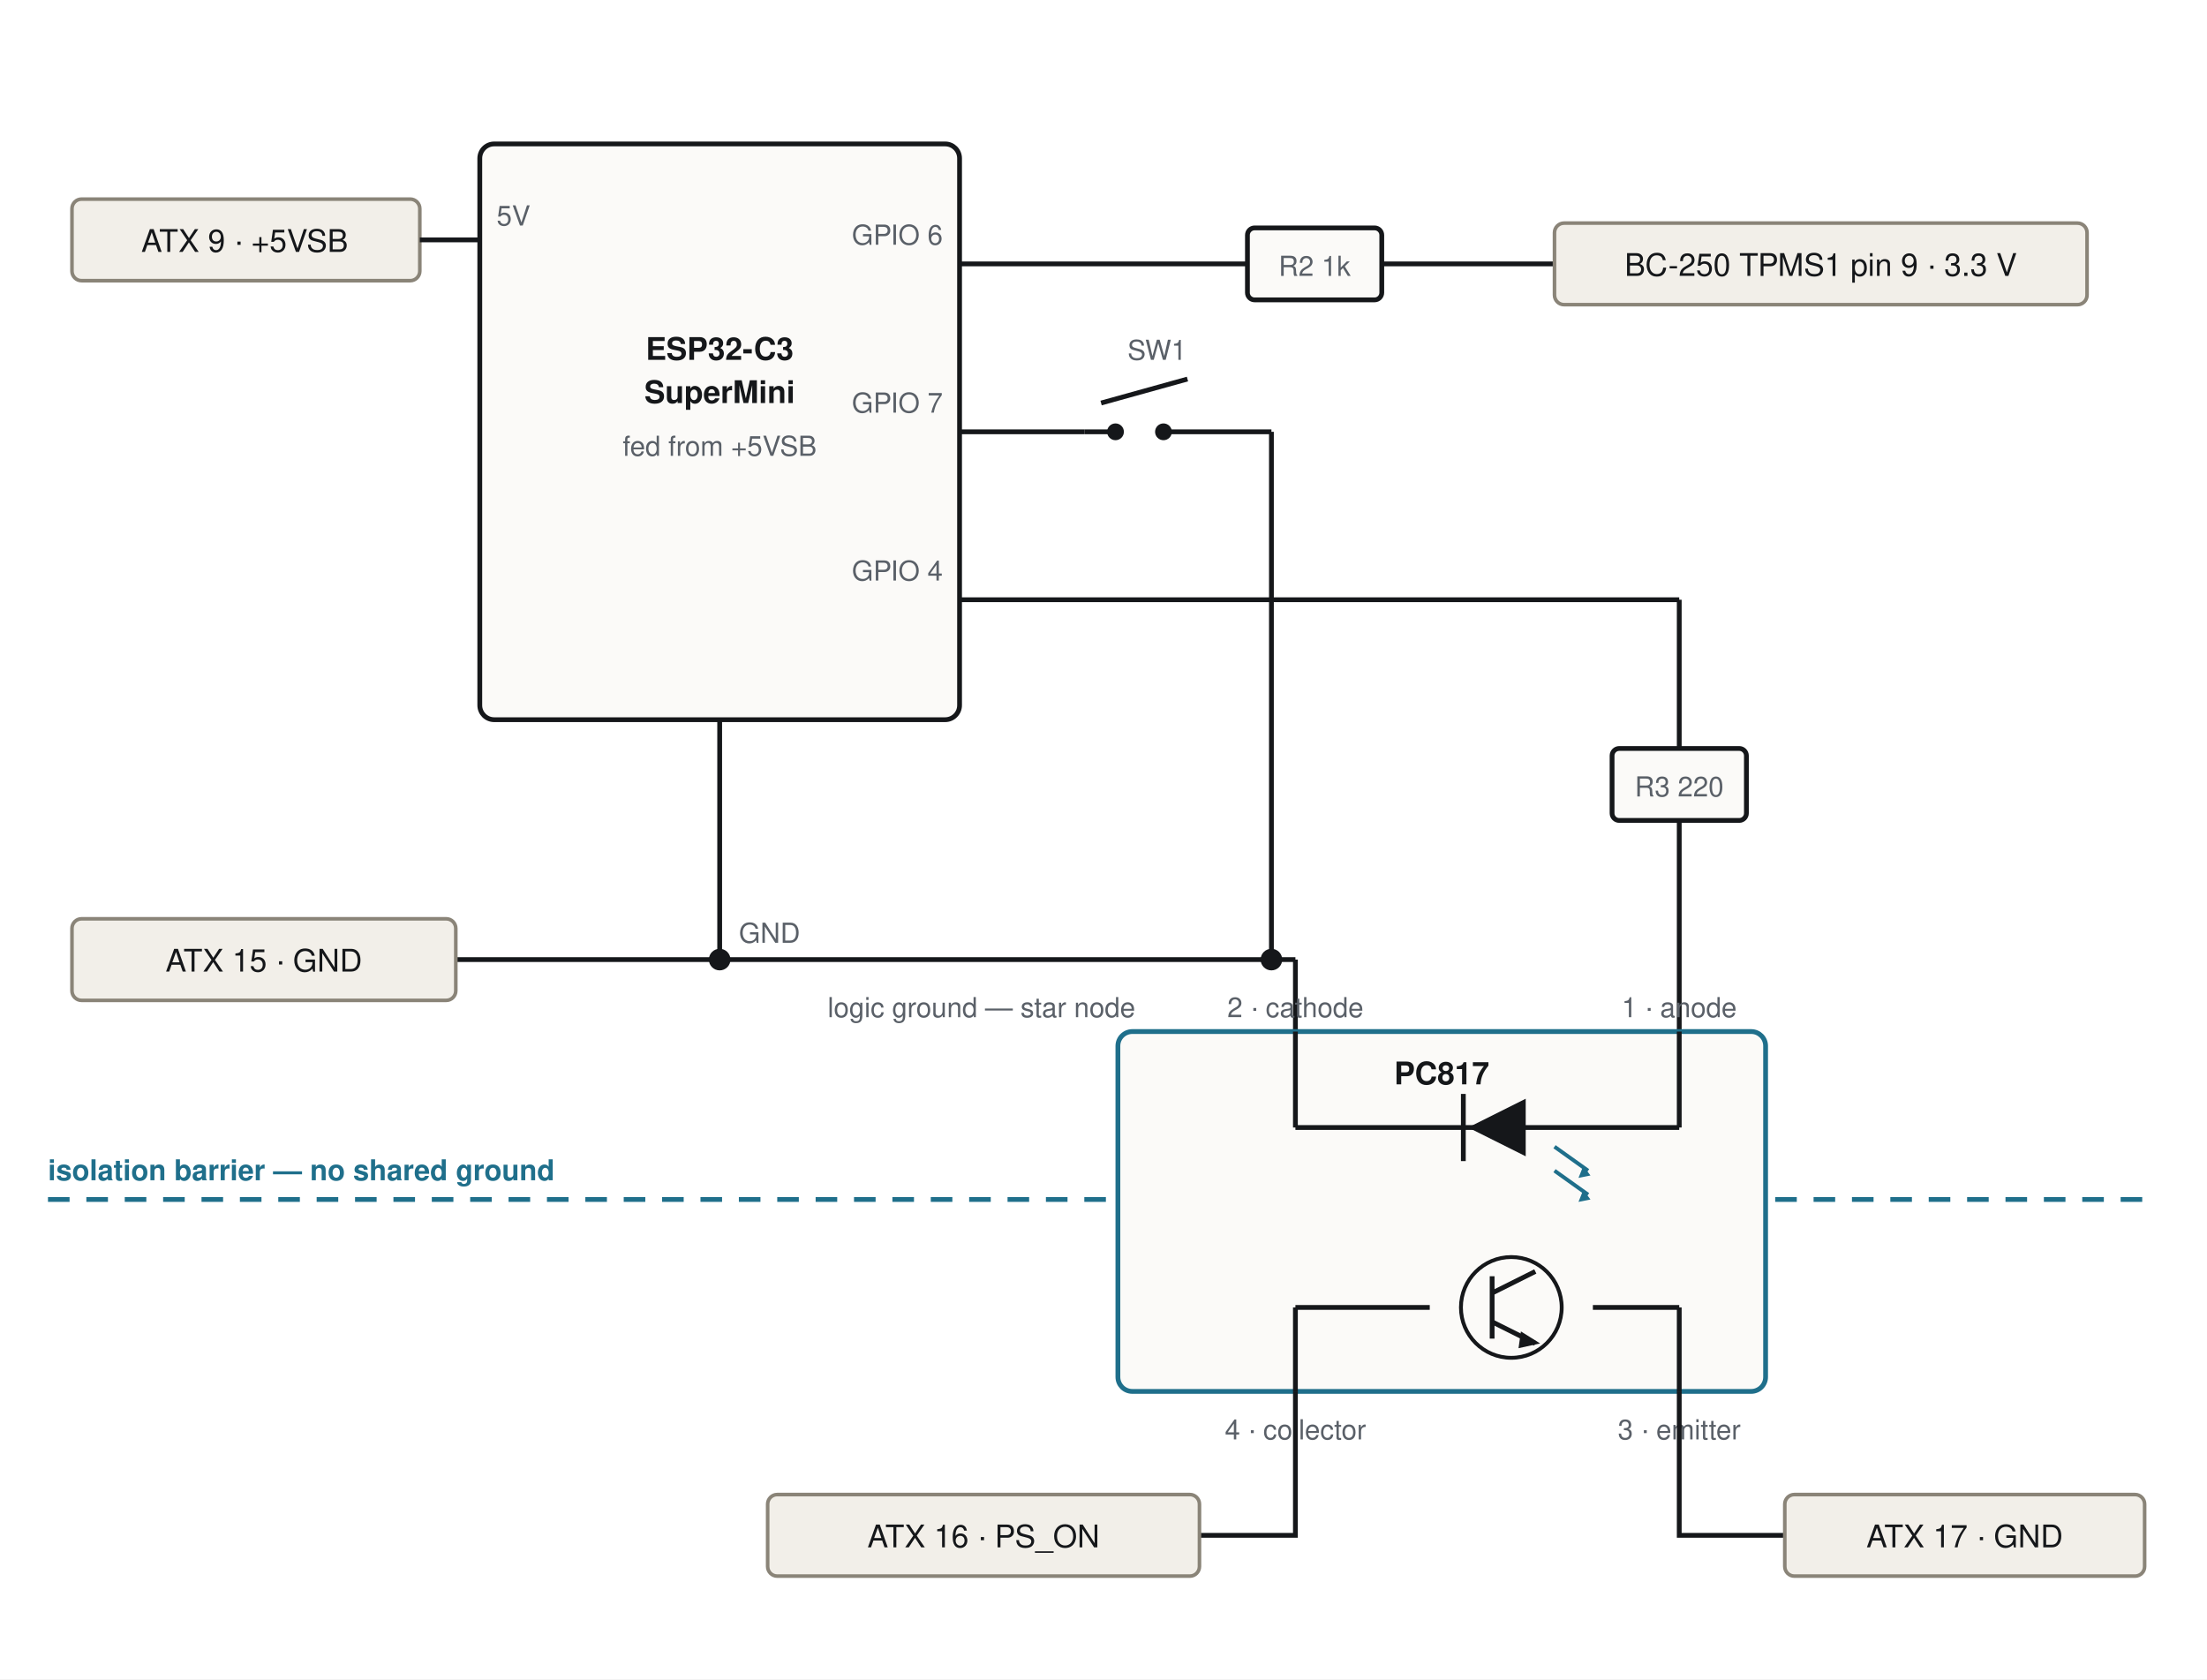
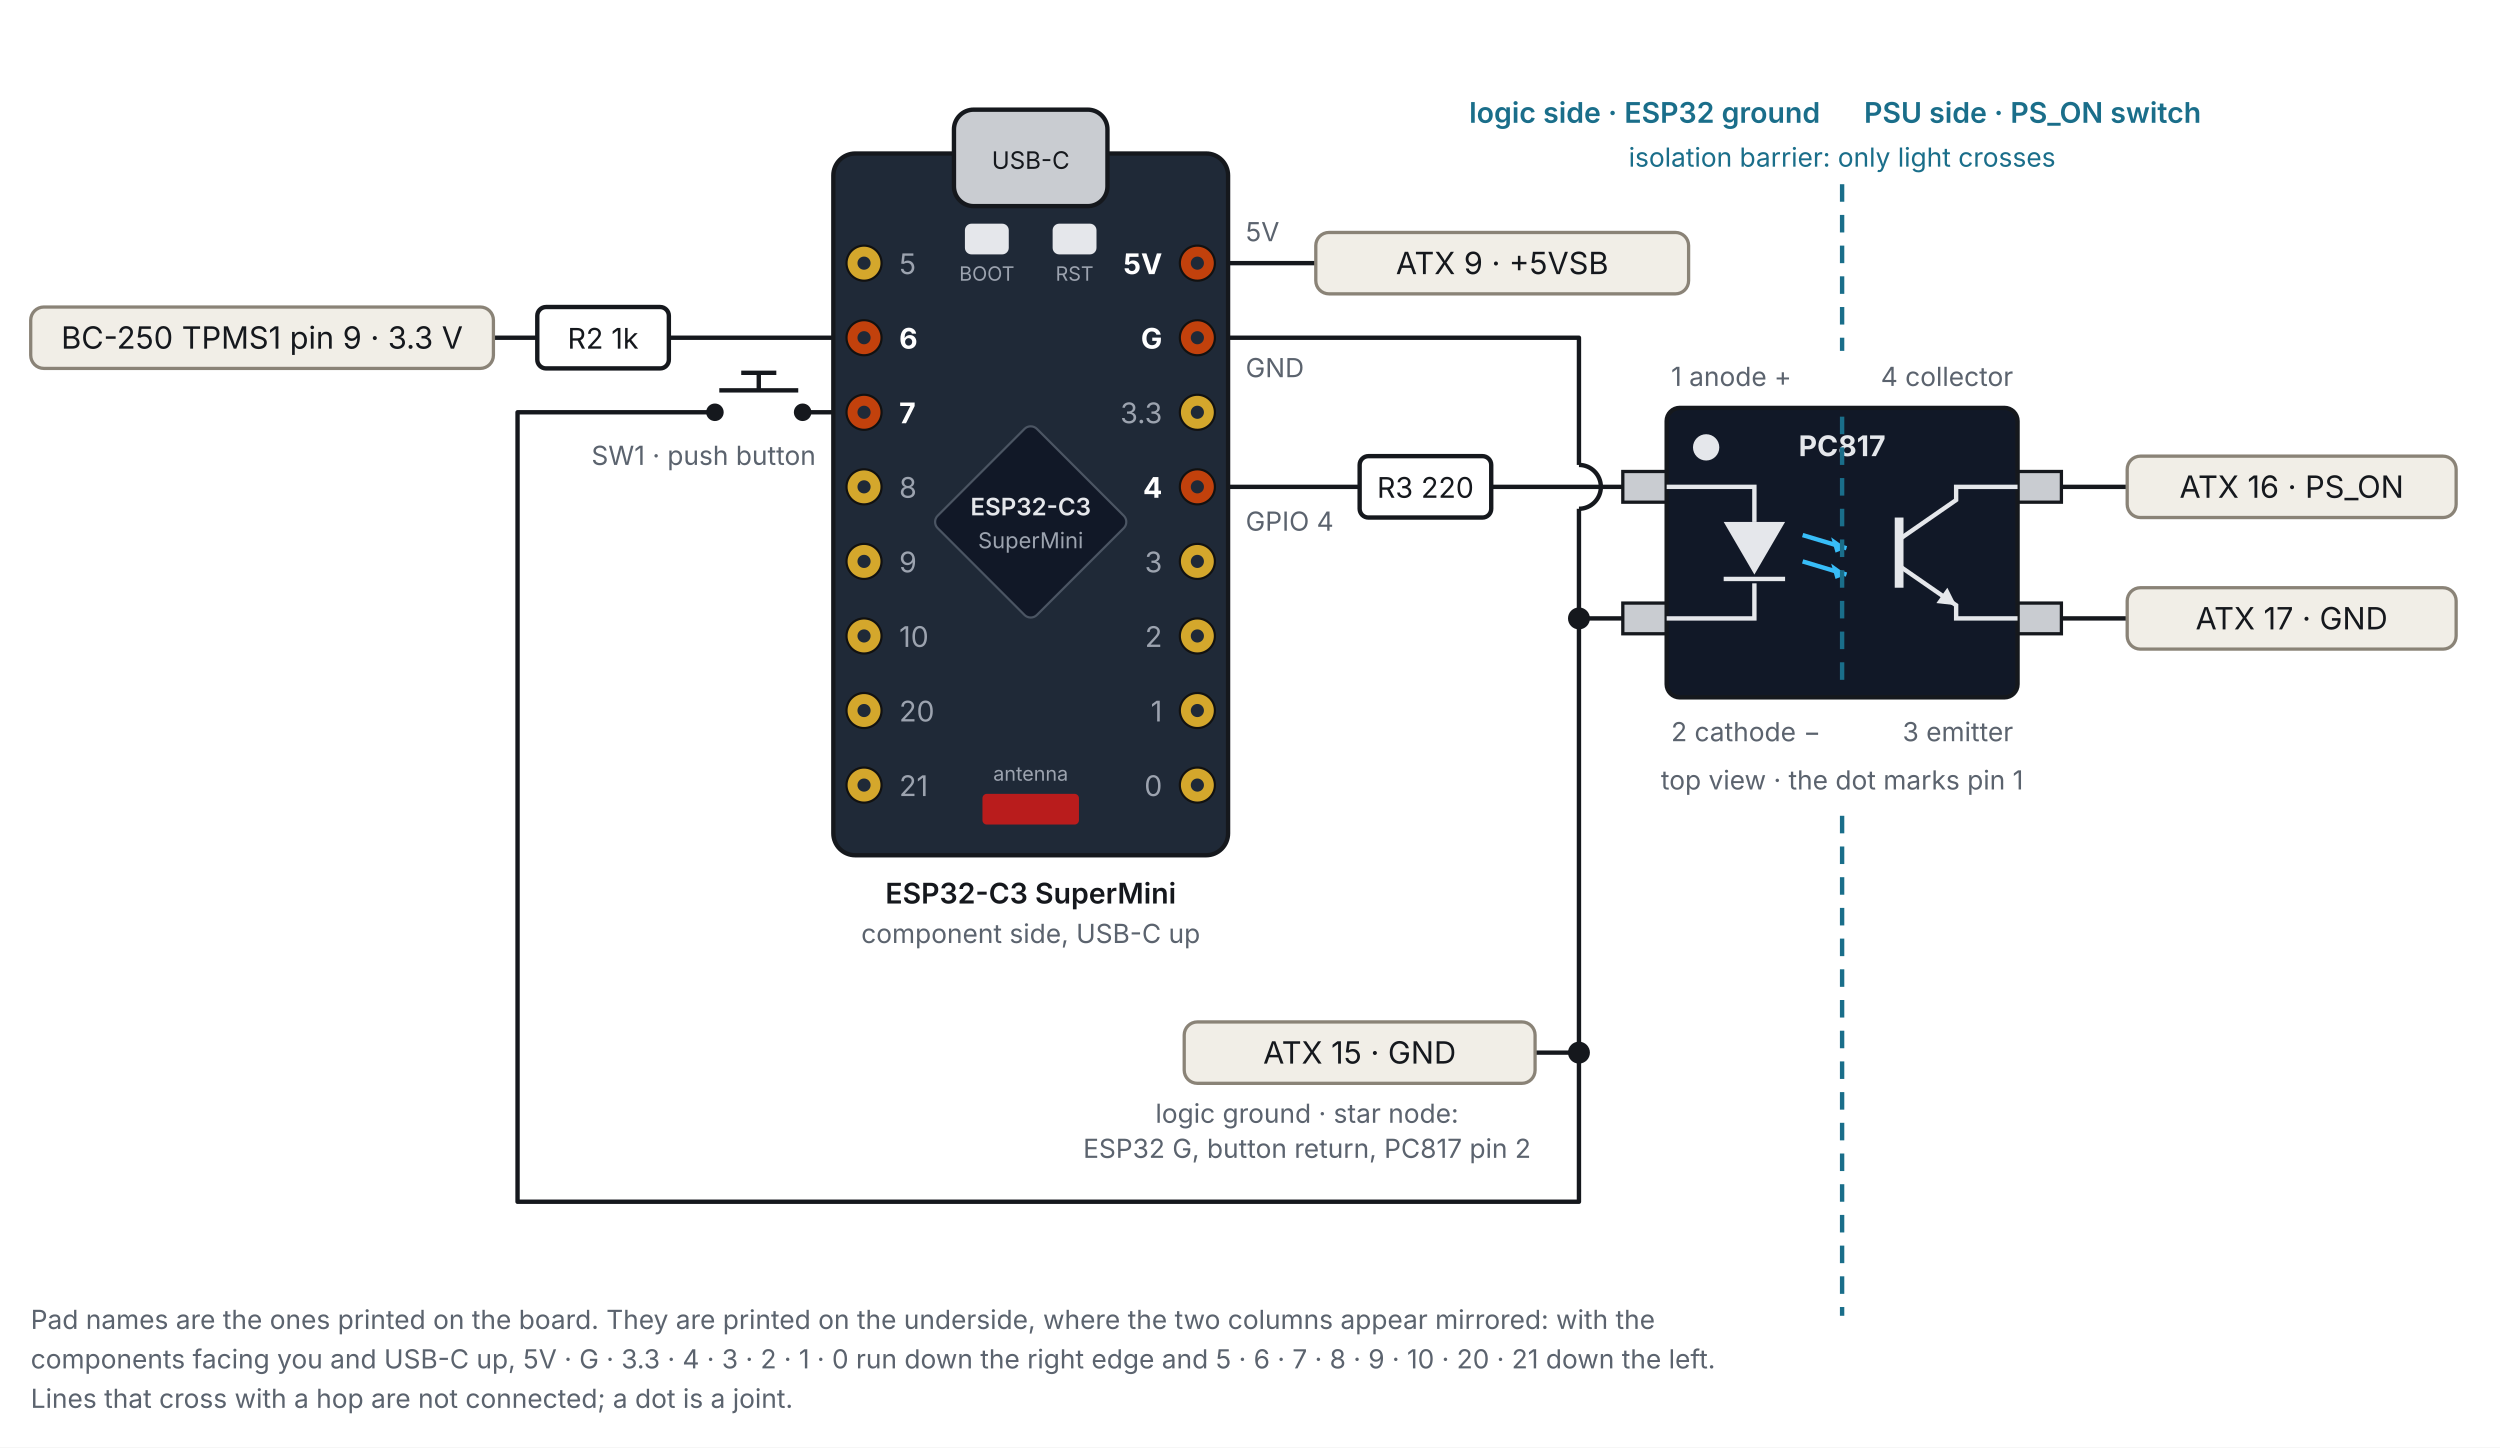
- <svg xmlns="http://www.w3.org/2000/svg" width="920" height="700" viewBox="0 0 920 700" role="img" aria-label="Schematic showing the ESP32, PC817 optocoupler and the isolation barrier between logic and PSU sides">
-   <rect data-bg="white" width="100%" height="100%" fill="#FFFFFF" />
-   <style>
-     .w{stroke:#15171A;stroke-width:2;fill:none}
-     .box{fill:#FBFAF8;stroke:#15171A;stroke-width:2}
-     .tagbox{fill:#F2EFE9;stroke:#8A8478;stroke-width:1.5}
-     .t{font:13px "Helvetica Neue",Helvetica,Arial,sans-serif;fill:#15171A}
-     .tb{font:600 13px "Helvetica Neue",Helvetica,Arial,sans-serif;fill:#15171A}
-     .tsm{font:11.5px "Helvetica Neue",Helvetica,Arial,sans-serif;fill:#5A6068}
-     .tiso{font:600 12px "Helvetica Neue",Helvetica,Arial,sans-serif;fill:#1F6F8B}
-     .node{fill:#15171A}
-   </style>
-   <rect class="box" x="200" y="60" width="200" height="240" rx="6" />
-   <text class="tb" x="300" y="150" text-anchor="middle">ESP32-C3</text>
-   <text class="tb" x="300" y="168" text-anchor="middle">SuperMini</text>
-   <text class="tsm" x="300" y="190" text-anchor="middle">fed from +5VSB</text>
-   <rect class="tagbox" x="30" y="83" width="145" height="34" rx="4" />
-   <text class="t" x="102" y="105" text-anchor="middle">ATX 9 · +5VSB</text>
-   <path class="w" d="M175 100 H200" />
-   <text class="tsm" x="207" y="94">5V</text>
-   <path class="w" d="M400 110 H520" />
-   <rect class="box" x="520" y="95" width="56" height="30" rx="3" />
-   <text class="tsm" x="548" y="115" text-anchor="middle">R2 1k</text>
-   <path class="w" d="M576 110 H648" />
-   <rect class="tagbox" x="648" y="93" width="222" height="34" rx="4" />
-   <text class="t" x="759" y="115" text-anchor="middle">BC-250 TPMS1 pin 9 · 3.3 V</text>
-   <text class="tsm" x="393" y="102" text-anchor="end">GPIO 6</text>
-   <path class="w" d="M400 180 H452" />
-   <text class="tsm" x="393" y="172" text-anchor="end">GPIO 7</text>
-   <path class="w" d="M452 180 h10 M488 180 h42" />
-   <circle cx="465" cy="180" r="3.5" class="node" />
-   <circle cx="485" cy="180" r="3.5" class="node" />
-   <path class="w" d="M459 168 L495 158" />
-   <text class="tsm" x="470" y="150">SW1</text>
-   <path class="w" d="M530 180 V400" />
-   <path class="w" d="M400 250 H700" />
-   <text class="tsm" x="393" y="242" text-anchor="end">GPIO 4</text>
-   <path class="w" d="M700 250 V312" />
-   <rect class="box" x="672" y="312" width="56" height="30" rx="3" />
-   <text class="tsm" x="700" y="332" text-anchor="middle">R3 220</text>
-   <path class="w" d="M700 342 V430" />
-   <path class="w" d="M190 400 H540" />
-   <path class="w" d="M300 300 V400" />
-   <circle cx="300" cy="400" r="4.5" class="node" />
-   <circle cx="530" cy="400" r="4.5" class="node" />
-   <text class="tsm" x="308" y="393">GND</text>
-   <rect class="tagbox" x="30" y="383" width="160" height="34" rx="4" />
-   <text class="t" x="110" y="405" text-anchor="middle">ATX 15 · GND</text>
-   <text class="tsm" x="345" y="424">logic ground — star node</text>
-   <path class="w" d="M540 430 V400" />
-   <path d="M20 500 H900" stroke="#1F6F8B" stroke-width="2" stroke-dasharray="9 7" fill="none" />
-   <text class="tiso" x="20" y="492">isolation barrier — no shared ground</text>
-   <rect x="466" y="430" width="270" height="150" rx="6" fill="#FBFAF8" stroke="#1F6F8B" stroke-width="2" />
-   <text class="tb" x="601" y="452" text-anchor="middle">PC817</text>
-   <path class="w" d="M700 430 V470 M540 430 V470" />
-   <path class="w" d="M540 470 H700" />
-   <path d="M636 458 L636 482 L612 470 Z" fill="#15171A" />
-   <path class="w" d="M610 456 V484" />
-   <path d="M648 478 l14 10 M648 488 l14 10" stroke="#1F6F8B" stroke-width="1.6" fill="none" />
-   <path d="M660 486 l3 4 -5 1 z M660 496 l3 4 -5 1 z" fill="#1F6F8B" />
-   <path class="w" d="M540 580 V545 M700 580 V545" />
-   <path class="w" d="M540 545 H596 M700 545 H664" />
-   <circle cx="630" cy="545" r="21" fill="none" stroke="#15171A" stroke-width="1.6" />
-   <path class="w" d="M622 532 V558" />
-   <path class="w" d="M622 539 L640 530 M622 551 L640 560" />
-   <path d="M634 555 l8 5 -9 2 z" fill="#15171A" />
-   <text class="tsm" x="700" y="424" text-anchor="middle">1 · anode</text>
-   <text class="tsm" x="540" y="424" text-anchor="middle">2 · cathode</text>
-   <text class="tsm" x="540" y="600" text-anchor="middle">4 · collector</text>
-   <text class="tsm" x="700" y="600" text-anchor="middle">3 · emitter</text>
-   <path class="w" d="M540 580 V640 H500" />
-   <rect class="tagbox" x="320" y="623" width="180" height="34" rx="4" />
-   <text class="t" x="410" y="645" text-anchor="middle">ATX 16 · PS_ON</text>
-   <path class="w" d="M700 580 V640 H744" />
-   <rect class="tagbox" x="744" y="623" width="150" height="34" rx="4" />
-   <text class="t" x="819" y="645" text-anchor="middle">ATX 17 · GND</text>
+ <svg xmlns="http://www.w3.org/2000/svg" viewBox="0 0 1140 660" font-family="system-ui,-apple-system,Segoe UI,sans-serif" font-size="14">
+   <rect width="1140" height="660" fill="#ffffff" />
+   <path d="M225 154 H245 M305 154 H380" fill="none" stroke="#15181d" stroke-width="2" stroke-linejoin="round" />
+   <path d="M380 188 H366 M326 188 H236 V548 H720 V480" fill="none" stroke="#15181d" stroke-width="2" stroke-linejoin="round" />
+   <path d="M560 120 H600" fill="none" stroke="#15181d" stroke-width="2" stroke-linejoin="round" />
+   <path d="M560 154 H720 V212 M720 232 V480" fill="none" stroke="#15181d" stroke-width="2" stroke-linejoin="round" />
+   <path d="M720 212 A10 10 0 0 1 720 232" fill="none" stroke="#15181d" stroke-width="2" />
+   <path d="M560 222 H620 M680 222 H740" fill="none" stroke="#15181d" stroke-width="2" stroke-linejoin="round" />
+   <path d="M740 282 H720" fill="none" stroke="#15181d" stroke-width="2" stroke-linejoin="round" />
+   <path d="M700 480 H720" fill="none" stroke="#15181d" stroke-width="2" stroke-linejoin="round" />
+   <path d="M940 222 H970 M940 282 H970" fill="none" stroke="#15181d" stroke-width="2" stroke-linejoin="round" />
+   <circle cx="720" cy="282" r="5" fill="#15181d" />
+   <circle cx="720" cy="480" r="5" fill="#15181d" />
+   <rect x="14" y="140" width="211" height="28" rx="6" fill="#f1eee7" stroke="#8a8377" stroke-width="1.5" />
+   <text x="119.5" y="159" text-anchor="middle" fill="#15181d">BC-250 TPMS1 pin 9 · 3.3 V</text>
+   <rect x="600" y="106" width="170" height="28" rx="6" fill="#f1eee7" stroke="#8a8377" stroke-width="1.5" />
+   <text x="685.0" y="125" text-anchor="middle" fill="#15181d">ATX 9 · +5VSB</text>
+   <rect x="540" y="466" width="160" height="28" rx="6" fill="#f1eee7" stroke="#8a8377" stroke-width="1.5" />
+   <text x="620.0" y="485" text-anchor="middle" fill="#15181d">ATX 15 · GND</text>
+   <rect x="970" y="208" width="150" height="28" rx="6" fill="#f1eee7" stroke="#8a8377" stroke-width="1.5" />
+   <text x="1045.0" y="227" text-anchor="middle" fill="#15181d">ATX 16 · PS_ON</text>
+   <rect x="970" y="268" width="150" height="28" rx="6" fill="#f1eee7" stroke="#8a8377" stroke-width="1.5" />
+   <text x="1045.0" y="287" text-anchor="middle" fill="#15181d">ATX 17 · GND</text>
+   <rect x="245" y="140" width="60" height="28" rx="4" fill="#ffffff" stroke="#15181d" stroke-width="2" />
+   <text x="275" y="159" text-anchor="middle" fill="#15181d" font-size="13">R2 1k</text>
+   <rect x="620" y="208" width="60" height="28" rx="4" fill="#ffffff" stroke="#15181d" stroke-width="2" />
+   <text x="650" y="227" text-anchor="middle" fill="#15181d" font-size="13">R3 220</text>
+   <circle cx="366" cy="188" r="4" fill="#15181d" />
+   <circle cx="326" cy="188" r="4" fill="#15181d" />
+   <path d="M328 178 H364 M346 178 V170 M338 170 H354" fill="none" stroke="#15181d" stroke-width="2" />
+   <text x="372" y="212" text-anchor="end" fill="#5b636e" font-size="12">SW1 · push button</text>
+   <rect x="380" y="70" width="180" height="320" rx="10" fill="#1f2937" stroke="#15181d" stroke-width="2" />
+   <rect x="435" y="50" width="70" height="44" rx="9" fill="#c9ccd1" stroke="#15181d" stroke-width="2" />
+   <text x="470" y="77" text-anchor="middle" fill="#15181d" font-size="11">USB-C</text>
+   <rect x="440" y="102" width="20" height="14" rx="3" fill="#e5e7eb" />
+   <rect x="480" y="102" width="20" height="14" rx="3" fill="#e5e7eb" />
+   <text x="450" y="128" text-anchor="middle" fill="#9ca3af" font-size="9">BOOT</text>
+   <text x="490" y="128" text-anchor="middle" fill="#9ca3af" font-size="9">RST</text>
+   <rect x="438" y="206" width="64" height="64" rx="4" fill="#111827" stroke="#4b5563" transform="rotate(45 470 238)" />
+   <text x="470" y="235" text-anchor="middle" fill="#e5e7eb" font-size="11" font-weight="600">ESP32-C3</text>
+   <text x="470" y="250" text-anchor="middle" fill="#9ca3af" font-size="10">SuperMini</text>
+   <rect x="448" y="362" width="44" height="14" rx="2" fill="#b91c1c" />
+   <text x="470" y="356" text-anchor="middle" fill="#9ca3af" font-size="9">antenna</text>
+   <circle cx="394" cy="120" r="8" fill="#d4a72c" stroke="#111" stroke-width="1" />
+   <circle cx="394" cy="120" r="3" fill="#1f2937" />
+   <text x="410" y="125" text-anchor="start" fill="#9ca3af" font-size="13" font-weight="400">5</text>
+   <circle cx="546" cy="120" r="8" fill="#c2410c" stroke="#111" stroke-width="1" />
+   <circle cx="546" cy="120" r="3" fill="#1f2937" />
+   <text x="530" y="125" text-anchor="end" fill="#ffffff" font-size="13" font-weight="700">5V</text>
+   <circle cx="394" cy="154" r="8" fill="#c2410c" stroke="#111" stroke-width="1" />
+   <circle cx="394" cy="154" r="3" fill="#1f2937" />
+   <text x="410" y="159" text-anchor="start" fill="#ffffff" font-size="13" font-weight="700">6</text>
+   <circle cx="546" cy="154" r="8" fill="#c2410c" stroke="#111" stroke-width="1" />
+   <circle cx="546" cy="154" r="3" fill="#1f2937" />
+   <text x="530" y="159" text-anchor="end" fill="#ffffff" font-size="13" font-weight="700">G</text>
+   <circle cx="394" cy="188" r="8" fill="#c2410c" stroke="#111" stroke-width="1" />
+   <circle cx="394" cy="188" r="3" fill="#1f2937" />
+   <text x="410" y="193" text-anchor="start" fill="#ffffff" font-size="13" font-weight="700">7</text>
+   <circle cx="546" cy="188" r="8" fill="#d4a72c" stroke="#111" stroke-width="1" />
+   <circle cx="546" cy="188" r="3" fill="#1f2937" />
+   <text x="530" y="193" text-anchor="end" fill="#9ca3af" font-size="13" font-weight="400">3.3</text>
+   <circle cx="394" cy="222" r="8" fill="#d4a72c" stroke="#111" stroke-width="1" />
+   <circle cx="394" cy="222" r="3" fill="#1f2937" />
+   <text x="410" y="227" text-anchor="start" fill="#9ca3af" font-size="13" font-weight="400">8</text>
+   <circle cx="546" cy="222" r="8" fill="#c2410c" stroke="#111" stroke-width="1" />
+   <circle cx="546" cy="222" r="3" fill="#1f2937" />
+   <text x="530" y="227" text-anchor="end" fill="#ffffff" font-size="13" font-weight="700">4</text>
+   <circle cx="394" cy="256" r="8" fill="#d4a72c" stroke="#111" stroke-width="1" />
+   <circle cx="394" cy="256" r="3" fill="#1f2937" />
+   <text x="410" y="261" text-anchor="start" fill="#9ca3af" font-size="13" font-weight="400">9</text>
+   <circle cx="546" cy="256" r="8" fill="#d4a72c" stroke="#111" stroke-width="1" />
+   <circle cx="546" cy="256" r="3" fill="#1f2937" />
+   <text x="530" y="261" text-anchor="end" fill="#9ca3af" font-size="13" font-weight="400">3</text>
+   <circle cx="394" cy="290" r="8" fill="#d4a72c" stroke="#111" stroke-width="1" />
+   <circle cx="394" cy="290" r="3" fill="#1f2937" />
+   <text x="410" y="295" text-anchor="start" fill="#9ca3af" font-size="13" font-weight="400">10</text>
+   <circle cx="546" cy="290" r="8" fill="#d4a72c" stroke="#111" stroke-width="1" />
+   <circle cx="546" cy="290" r="3" fill="#1f2937" />
+   <text x="530" y="295" text-anchor="end" fill="#9ca3af" font-size="13" font-weight="400">2</text>
+   <circle cx="394" cy="324" r="8" fill="#d4a72c" stroke="#111" stroke-width="1" />
+   <circle cx="394" cy="324" r="3" fill="#1f2937" />
+   <text x="410" y="329" text-anchor="start" fill="#9ca3af" font-size="13" font-weight="400">20</text>
+   <circle cx="546" cy="324" r="8" fill="#d4a72c" stroke="#111" stroke-width="1" />
+   <circle cx="546" cy="324" r="3" fill="#1f2937" />
+   <text x="530" y="329" text-anchor="end" fill="#9ca3af" font-size="13" font-weight="400">1</text>
+   <circle cx="394" cy="358" r="8" fill="#d4a72c" stroke="#111" stroke-width="1" />
+   <circle cx="394" cy="358" r="3" fill="#1f2937" />
+   <text x="410" y="363" text-anchor="start" fill="#9ca3af" font-size="13" font-weight="400">21</text>
+   <circle cx="546" cy="358" r="8" fill="#d4a72c" stroke="#111" stroke-width="1" />
+   <circle cx="546" cy="358" r="3" fill="#1f2937" />
+   <text x="530" y="363" text-anchor="end" fill="#9ca3af" font-size="13" font-weight="400">0</text>
+   <text x="470" y="412" text-anchor="middle" fill="#15181d" font-size="13" font-weight="600">ESP32-C3 SuperMini</text>
+   <text x="470" y="430" text-anchor="middle" fill="#5b636e" font-size="12">component side, USB-C up</text>
+   <text x="568" y="110" text-anchor="start" fill="#5b636e" font-size="12">5V</text>
+   <text x="568" y="172" text-anchor="start" fill="#5b636e" font-size="12">GND</text>
+   <text x="568" y="242" text-anchor="start" fill="#5b636e" font-size="12">GPIO 4</text>
+   <rect x="740" y="215" width="20" height="14" fill="#c9ccd1" stroke="#15181d" stroke-width="1.5" />
+   <rect x="740" y="275" width="20" height="14" fill="#c9ccd1" stroke="#15181d" stroke-width="1.5" />
+   <rect x="920" y="215" width="20" height="14" fill="#c9ccd1" stroke="#15181d" stroke-width="1.5" />
+   <rect x="920" y="275" width="20" height="14" fill="#c9ccd1" stroke="#15181d" stroke-width="1.5" />
+   <rect x="760" y="186" width="160" height="132" rx="6" fill="#111827" stroke="#15181d" stroke-width="2" />
+   <circle cx="778" cy="204" r="6" fill="#e5e7eb" />
+   <text x="840" y="208" text-anchor="middle" fill="#e5e7eb" font-size="13" font-weight="700">PC817</text>
+   <path d="M760 222 H800 V238 M800 266 V282 H760" fill="none" stroke="#e5e7eb" stroke-width="2" />
+   <path d="M786 238 H814 L800 262 Z" fill="#e5e7eb" />
+   <path d="M786 264 H814" stroke="#e5e7eb" stroke-width="2" />
+   <path d="M822 244 L842 250 M822 256 L842 262" stroke="#38bdf8" stroke-width="2" />
+   <path d="M842 250 l-7 -5 l2 7 Z M842 262 l-7 -5 l2 7 Z" fill="#38bdf8" />
+   <path d="M866 236 V268" stroke="#e5e7eb" stroke-width="4" />
+   <path d="M866 246 L892 228 V222 H920 M866 258 L892 276 V282 H920" fill="none" stroke="#e5e7eb" stroke-width="2" />
+   <path d="M892 276 l-9 -1 l5 -7 Z" fill="#e5e7eb" />
+   <text x="762" y="176" text-anchor="start" fill="#5b636e" font-size="12">1 anode +</text>
+   <text x="762" y="338" text-anchor="start" fill="#5b636e" font-size="12">2 cathode −</text>
+   <text x="918" y="176" text-anchor="end" fill="#5b636e" font-size="12">4 collector</text>
+   <text x="918" y="338" text-anchor="end" fill="#5b636e" font-size="12">3 emitter</text>
+   <text x="840" y="360" text-anchor="middle" fill="#5b636e" font-size="12">top view · the dot marks pin 1</text>
+   <path d="M840 84 V160 M840 372 V600" stroke="#1a6e8a" stroke-width="2" stroke-dasharray="8 6" />
+   <path d="M840 190 V314" stroke="#1a6e8a" stroke-width="2" stroke-dasharray="8 6" />
+   <text x="830" y="56" text-anchor="end" fill="#1a6e8a" font-size="13" font-weight="600">logic side · ESP32 ground</text>
+   <text x="850" y="56" fill="#1a6e8a" font-size="13" font-weight="600">PSU side · PS_ON switch</text>
+   <text x="840" y="76" text-anchor="middle" fill="#1a6e8a" font-size="12">isolation barrier: only light crosses</text>
+   <text x="596" y="512" text-anchor="middle" fill="#5b636e" font-size="12">logic ground · star node:</text>
+   <text x="596" y="528" text-anchor="middle" fill="#5b636e" font-size="12">ESP32 G, button return, PC817 pin 2</text>
+   <text x="14" y="606" text-anchor="start" fill="#5b636e" font-size="12">Pad names are the ones printed on the board. They are printed on the underside, where the two columns appear mirrored: with the</text>
+   <text x="14" y="624" text-anchor="start" fill="#5b636e" font-size="12">components facing you and USB-C up, 5V · G · 3.3 · 4 · 3 · 2 · 1 · 0 run down the right edge and 5 · 6 · 7 · 8 · 9 · 10 · 20 · 21 down the left.</text>
+   <text x="14" y="642" text-anchor="start" fill="#5b636e" font-size="12">Lines that cross with a hop are not connected; a dot is a joint.</text>
</svg>
